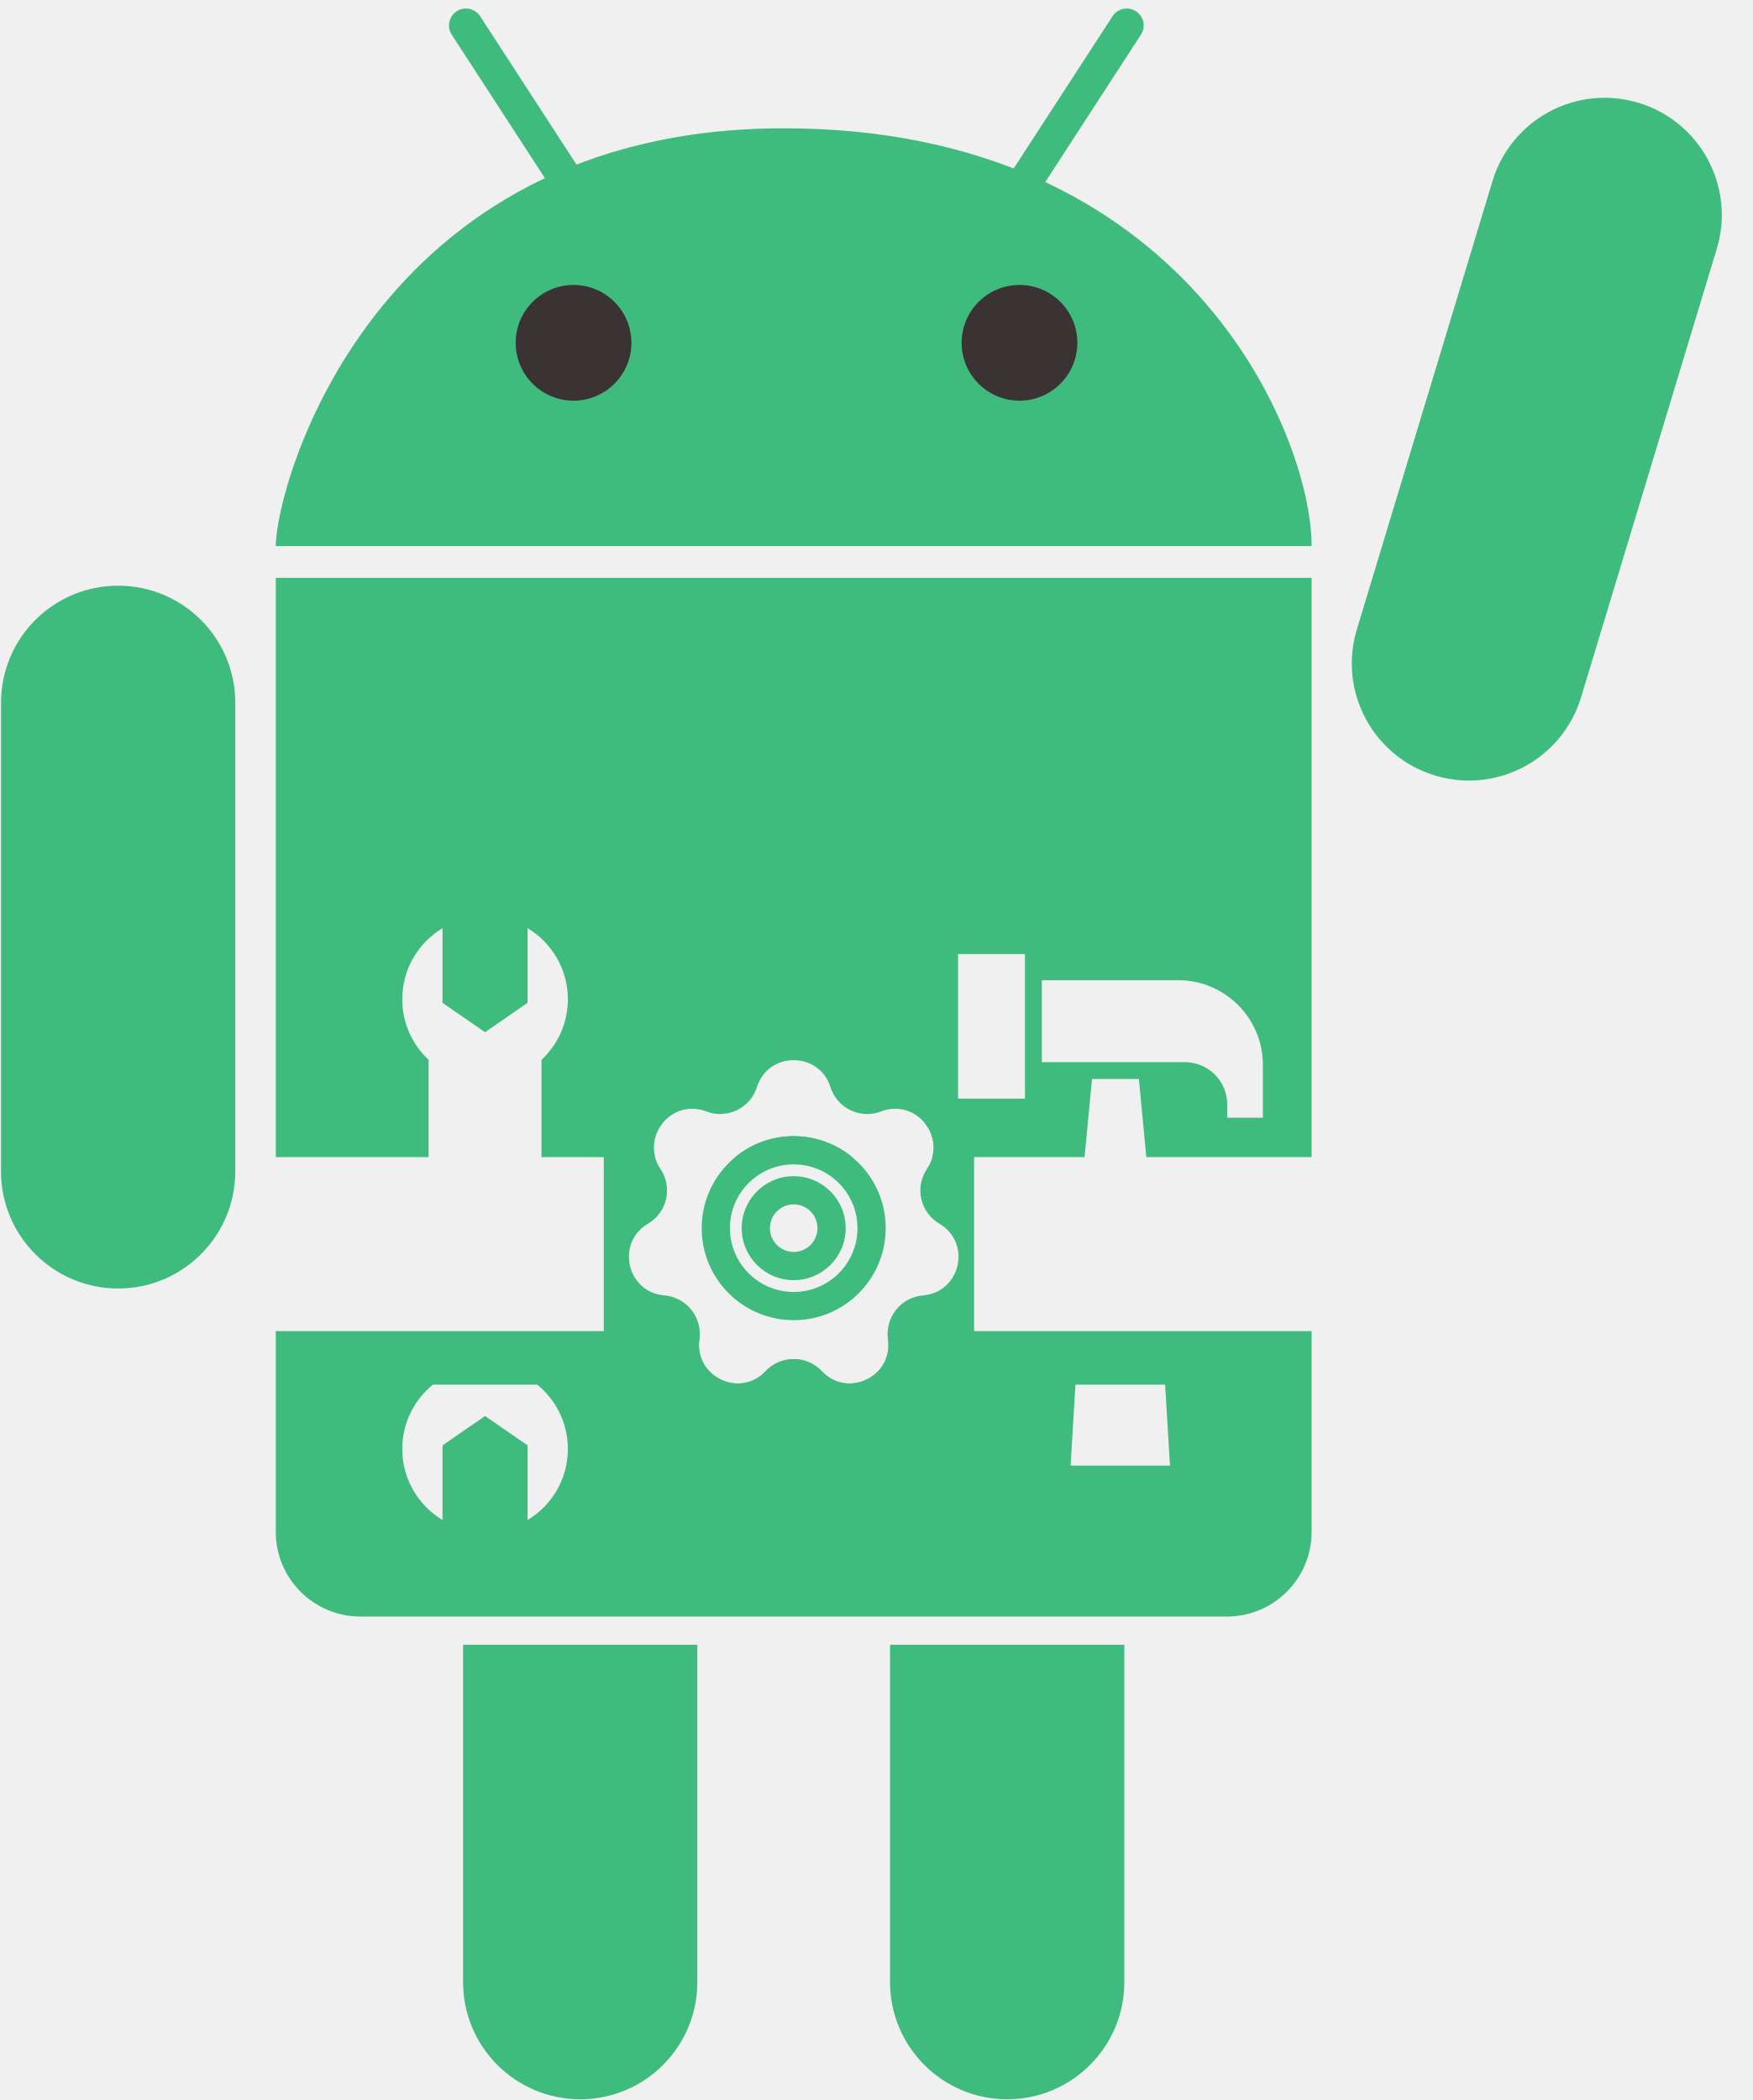
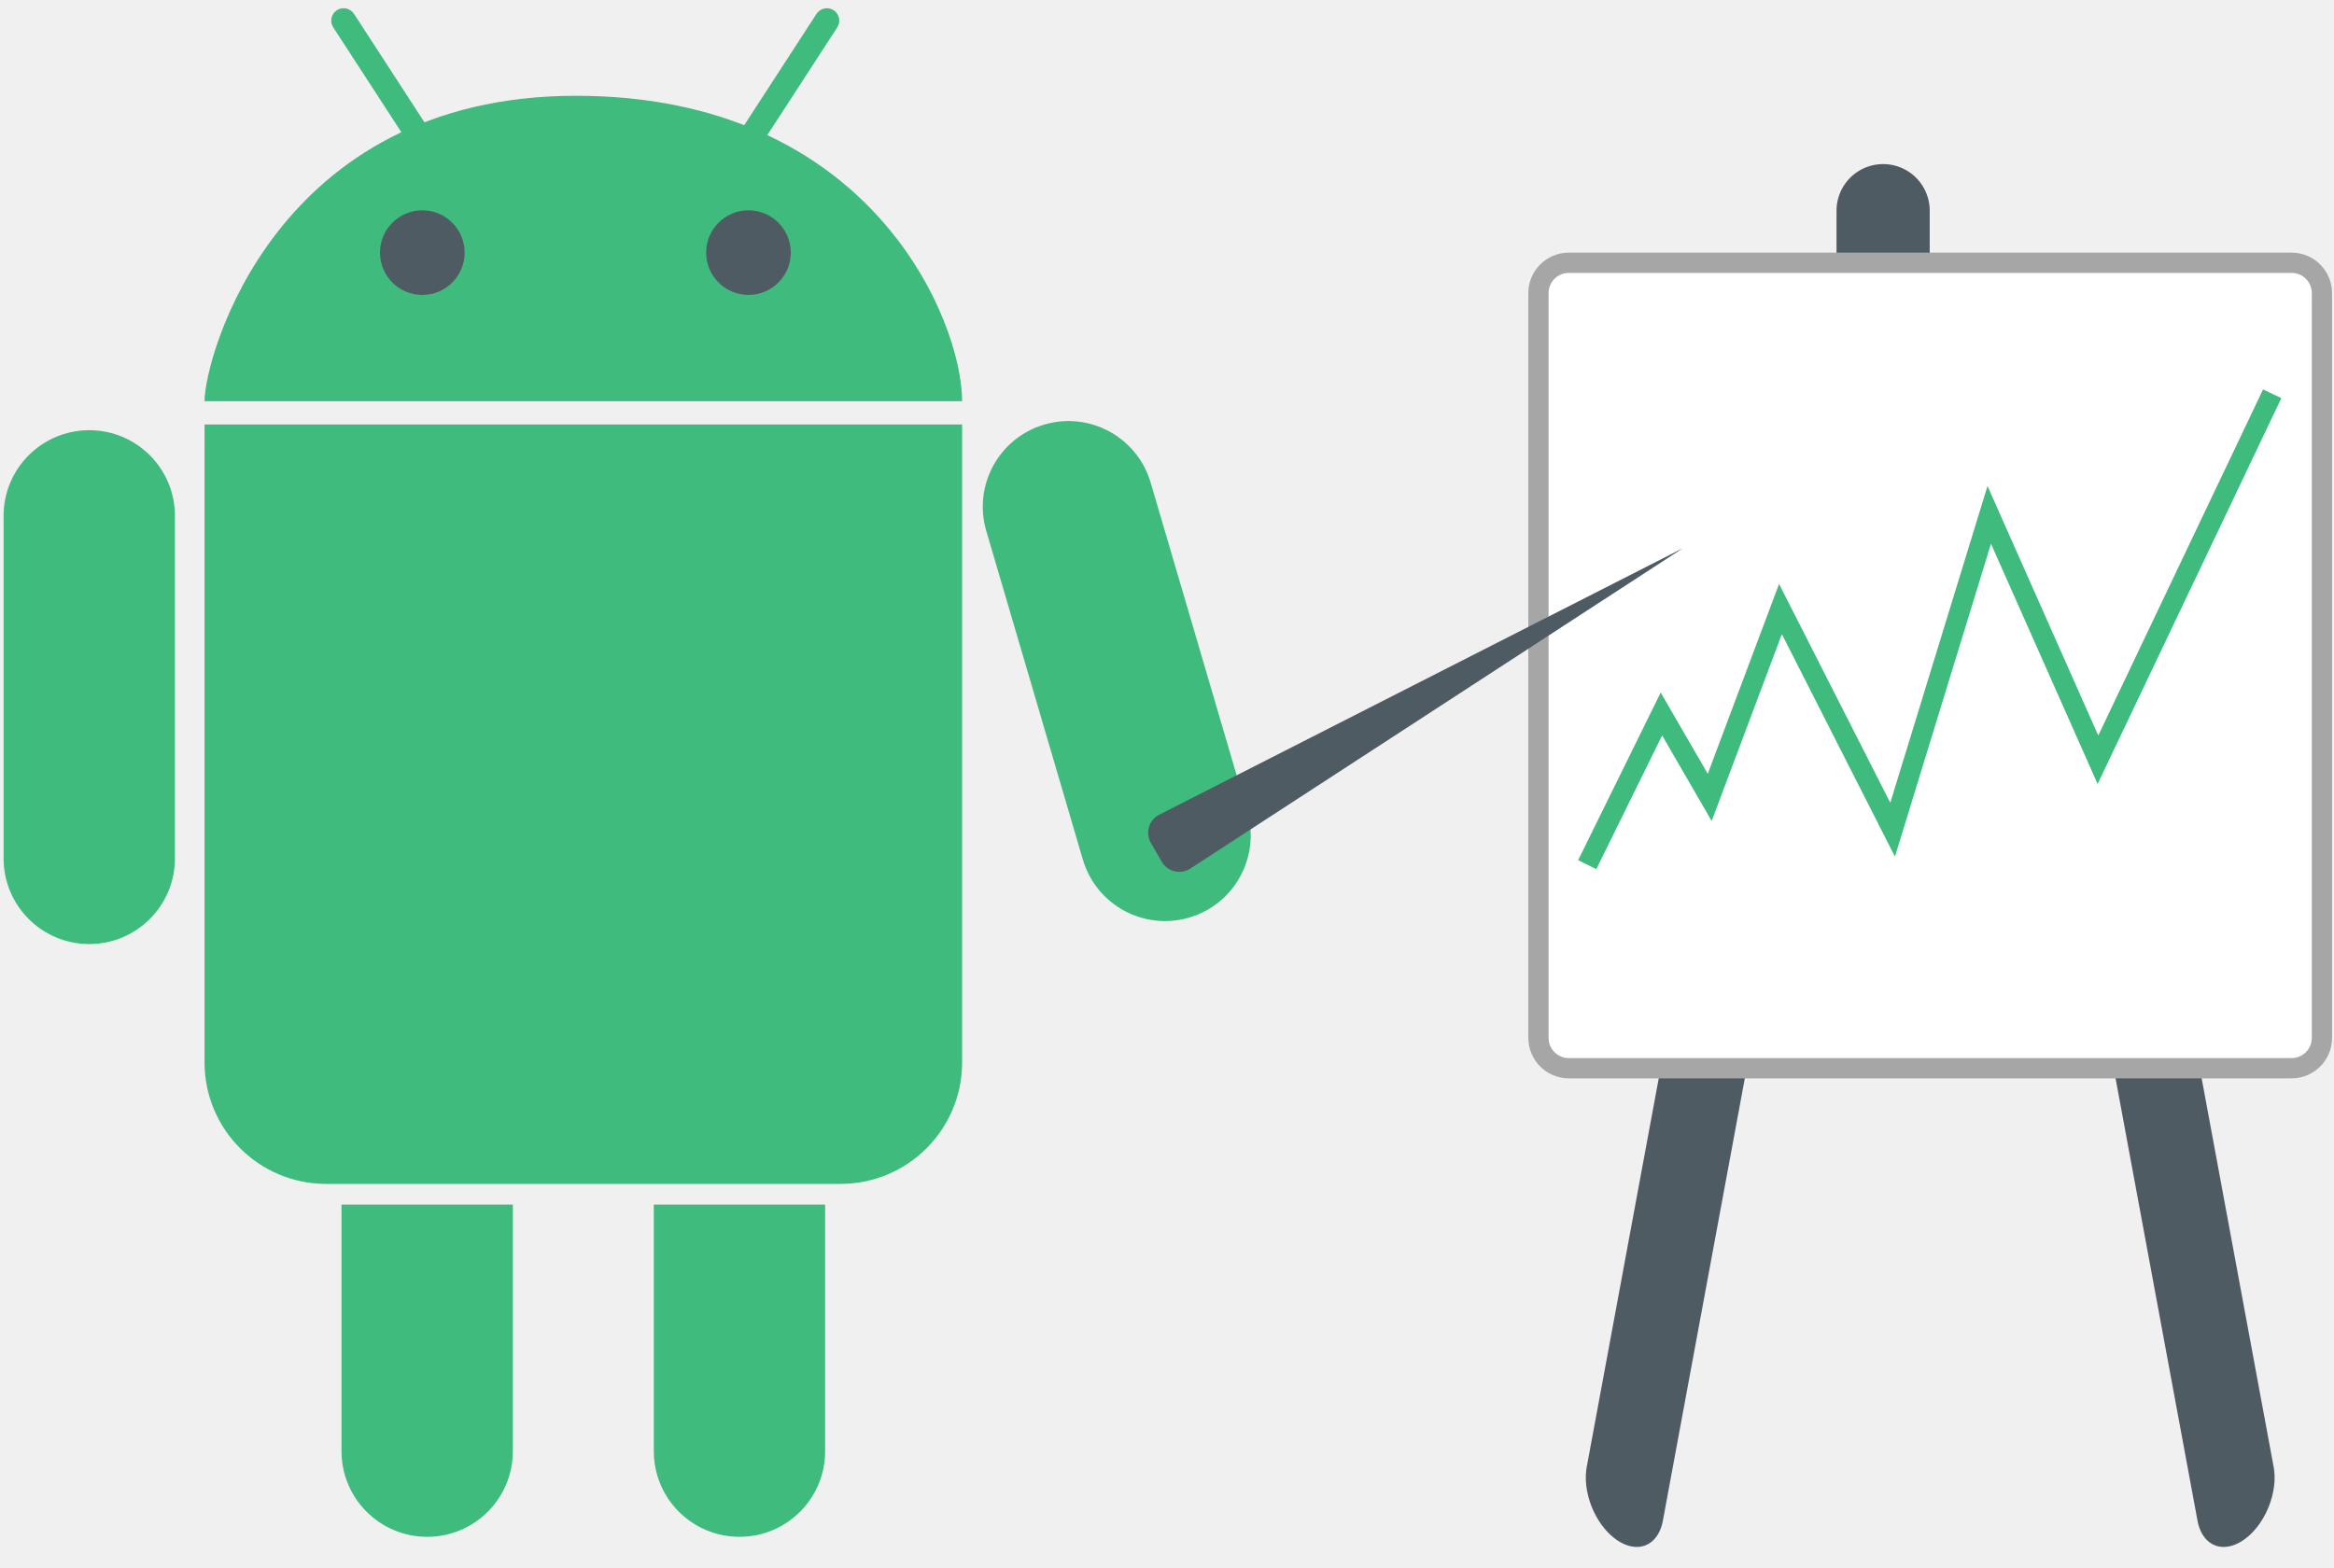
- <svg xmlns="http://www.w3.org/2000/svg" width="621" height="744" viewBox="0 0 621 744" fill="none">
-   <rect x="156.786" y="7.258" width="12" height="85" rx="6" transform="rotate(-33 156.786 7.25806)" fill="#3FBB7D" />
-   <rect x="397.438" y="0.722" width="12" height="85" rx="6" transform="rotate(33 397.438 0.722412)" fill="#3FBB7D" />
-   <path d="M464.708 193.451H97.708C97.708 172.451 131.708 45.451 277.708 45.451C420.708 45.451 464.708 154.451 464.708 193.451Z" fill="#3FBB7D" />
-   <circle cx="203.208" cy="121.451" r="20.5" fill="#3B3233" />
-   <circle cx="361.208" cy="121.451" r="20.5" fill="#3B3233" />
-   <rect x="0.361" y="207.498" width="83" height="249" rx="41.5" fill="#3FBB7D" />
-   <rect width="83" height="249" rx="41.5" transform="matrix(0.957141 0.289622 0.289622 -0.957141 468.708 262.74)" fill="#3FBB7D" />
-   <path d="M164.067 582.723H247.067V702.245C247.067 725.165 228.486 743.745 205.567 743.745C182.647 743.745 164.067 725.165 164.067 702.245V582.723Z" fill="#3FBB7D" />
-   <path d="M315.349 582.723H398.349V702.245C398.349 725.165 379.769 743.745 356.849 743.745C333.929 743.745 315.349 725.165 315.349 702.245V582.723Z" fill="#3FBB7D" />
-   <path fill-rule="evenodd" clip-rule="evenodd" d="M97.708 204.722H464.708L464.708 409.949H406.142L403.509 382.273H386.902L384.269 409.949H330.341C333.057 399.879 323.083 389.579 312.163 393.775C304.816 396.598 296.609 392.646 294.235 385.141C290.21 372.418 272.205 372.418 268.181 385.141C265.807 392.646 257.6 396.598 250.253 393.775C239.333 389.579 229.358 399.879 232.075 409.949H191.857V375.48C197.602 370.125 201.194 362.49 201.194 354.017C201.194 343.325 195.474 333.969 186.928 328.842V355.291L171.857 365.699L156.787 355.291V328.842C148.24 333.969 142.52 343.325 142.52 354.017C142.52 362.49 146.113 370.125 151.857 375.48V409.949H97.708V204.722ZM97.708 471.589V542.722C97.708 559.291 111.139 572.722 127.708 572.722H434.708C451.276 572.722 464.708 559.291 464.708 542.722L464.708 471.589H314.524C314.457 472.542 314.49 473.517 314.631 474.502C316.526 487.712 300.304 495.524 291.157 485.807C285.762 480.075 276.653 480.075 271.259 485.807C262.112 495.524 245.89 487.712 247.785 474.502C247.926 473.517 247.959 472.542 247.892 471.589H97.708ZM301.917 409.949H260.499C266.13 405.312 273.344 402.527 281.208 402.527C289.072 402.527 296.286 405.312 301.917 409.949ZM142.52 513.347C142.52 504.149 146.753 495.94 153.377 490.561H190.338C196.962 495.94 201.194 504.149 201.194 513.347C201.194 524.039 195.474 533.395 186.928 538.522V512.073L171.857 501.665L156.787 512.073V538.522C148.24 533.395 142.52 524.039 142.52 513.347ZM339.441 338.016H363.144V389.216H339.441V338.016ZM369.13 347.28H417.438C434.007 347.28 447.438 360.711 447.438 377.28V395.992H434.809V391.298C434.809 383.014 428.094 376.298 419.809 376.298H369.13V347.28ZM412.806 490.561H381.033L379.317 519.229H414.525L412.806 490.561Z" fill="#3FBB7D" />
-   <path fill-rule="evenodd" clip-rule="evenodd" d="M327.673 397.919H345.129V492.466H213.918V397.919H234.743C231.25 402.227 230.263 408.566 234.009 414.145C238.396 420.679 236.369 429.56 229.581 433.544C218.072 440.299 222.078 457.853 235.378 458.945C243.223 459.589 248.902 466.711 247.785 474.502C245.89 487.712 262.112 495.524 271.259 485.806C276.653 480.075 285.762 480.075 291.157 485.806C300.304 495.524 316.526 487.712 314.631 474.502C313.513 466.711 319.193 459.589 327.037 458.945C340.338 457.853 344.344 440.299 332.835 433.544C326.047 429.56 324.02 420.679 328.407 414.145C332.153 408.566 331.166 402.227 327.673 397.919ZM258.612 435.123C258.612 447.602 268.728 457.719 281.208 457.719C293.688 457.719 303.804 447.602 303.804 435.123C303.804 422.643 293.688 412.526 281.208 412.526C268.728 412.526 258.612 422.643 258.612 435.123ZM248.612 435.123C248.612 453.125 263.205 467.719 281.208 467.719C299.21 467.719 313.804 453.125 313.804 435.123C313.804 417.12 299.21 402.526 281.208 402.526C263.205 402.526 248.612 417.12 248.612 435.123ZM281.208 443.543C276.557 443.543 272.787 439.773 272.787 435.123C272.787 430.472 276.557 426.702 281.208 426.702C285.858 426.702 289.628 430.472 289.628 435.123C289.628 439.773 285.858 443.543 281.208 443.543ZM281.208 453.543C271.034 453.543 262.787 445.296 262.787 435.123C262.787 424.949 271.034 416.702 281.208 416.702C291.381 416.702 299.628 424.949 299.628 435.123C299.628 445.296 291.381 453.543 281.208 453.543Z" fill="#3FBB7D" />
+ <svg xmlns="http://www.w3.org/2000/svg" width="576" height="387" viewBox="0 0 576 387" fill="none">
+   <rect x="80.574" y="4.188" width="6.113" height="43.301" rx="3.057" transform="rotate(-33 80.5739 4.18823)" fill="#3FBB7D" />
+   <rect x="203.169" y="0.859" width="6.113" height="43.301" rx="3.057" transform="rotate(33 203.169 0.858887)" fill="#3FBB7D" />
+   <path d="M237.438 99.04H50.477C50.477 88.342 67.798 23.645 142.175 23.645C215.023 23.645 237.438 79.172 237.438 99.04Z" fill="#3FBB7D" />
+   <circle cx="104.222" cy="62.361" r="10.443" fill="#4F5B62" />
+   <circle cx="184.712" cy="62.361" r="10.443" fill="#4F5B62" />
+   <rect x="0.886" y="106.196" width="42.283" height="126.848" rx="21.141" fill="#3FBB7D" />
+   <rect width="42.283" height="126.848" rx="21.141" transform="matrix(-0.959455 0.281862 0.281862 0.959455 278.006 98.8462)" fill="#3FBB7D" />
+   <path d="M84.282 297.347H126.565V358.235C126.565 369.911 117.1 379.376 105.424 379.376V379.376C93.748 379.376 84.282 369.911 84.282 358.235V297.347Z" fill="#3FBB7D" />
+   <path d="M161.35 297.347H203.633V358.235C203.633 369.911 194.167 379.376 182.491 379.376V379.376C170.815 379.376 161.35 369.911 161.35 358.235V297.347Z" fill="#3FBB7D" />
+   <path d="M237.438 104.782H50.477V262.252C50.477 278.821 63.909 292.252 80.477 292.252H207.438C224.006 292.252 237.438 278.821 237.438 262.252V104.782Z" fill="#3FBB7D" />
+   <line x1="11.5" y1="-11.5" x2="252.256" y2="-11.5" transform="matrix(0.182096 -0.983281 0.816962 0.576692 408.282 386.701)" stroke="#4F5B62" stroke-width="23" stroke-linecap="round" />
+   <line x1="11.5" y1="-11.5" x2="252.256" y2="-11.5" transform="matrix(-0.182096 -0.983281 -0.816962 0.576692 544.41 386.701)" stroke="#4F5B62" stroke-width="23" stroke-linecap="round" />
+   <line x1="464.728" y1="142.409" x2="464.728" y2="52.004" stroke="#4F5B62" stroke-width="23" stroke-linecap="round" />
+   <rect x="379.669" y="64.861" width="193.355" height="198.839" rx="7.5" fill="white" stroke="#A6A6A6" stroke-width="5" />
+   <path d="M391.706 213.452L410.016 176.253L421.938 196.845L439.396 150.347L467.073 204.817L490.919 127.098L517.744 187.546L560.751 97.207" stroke="#3FBB7D" stroke-width="5" />
+   <path d="M415.346 135.31L293.76 214.412C291.358 215.974 288.137 215.203 286.704 212.721L284.019 208.073C282.585 205.592 283.526 202.416 286.08 201.116L415.346 135.31Z" fill="#4F5B62" />
</svg>
